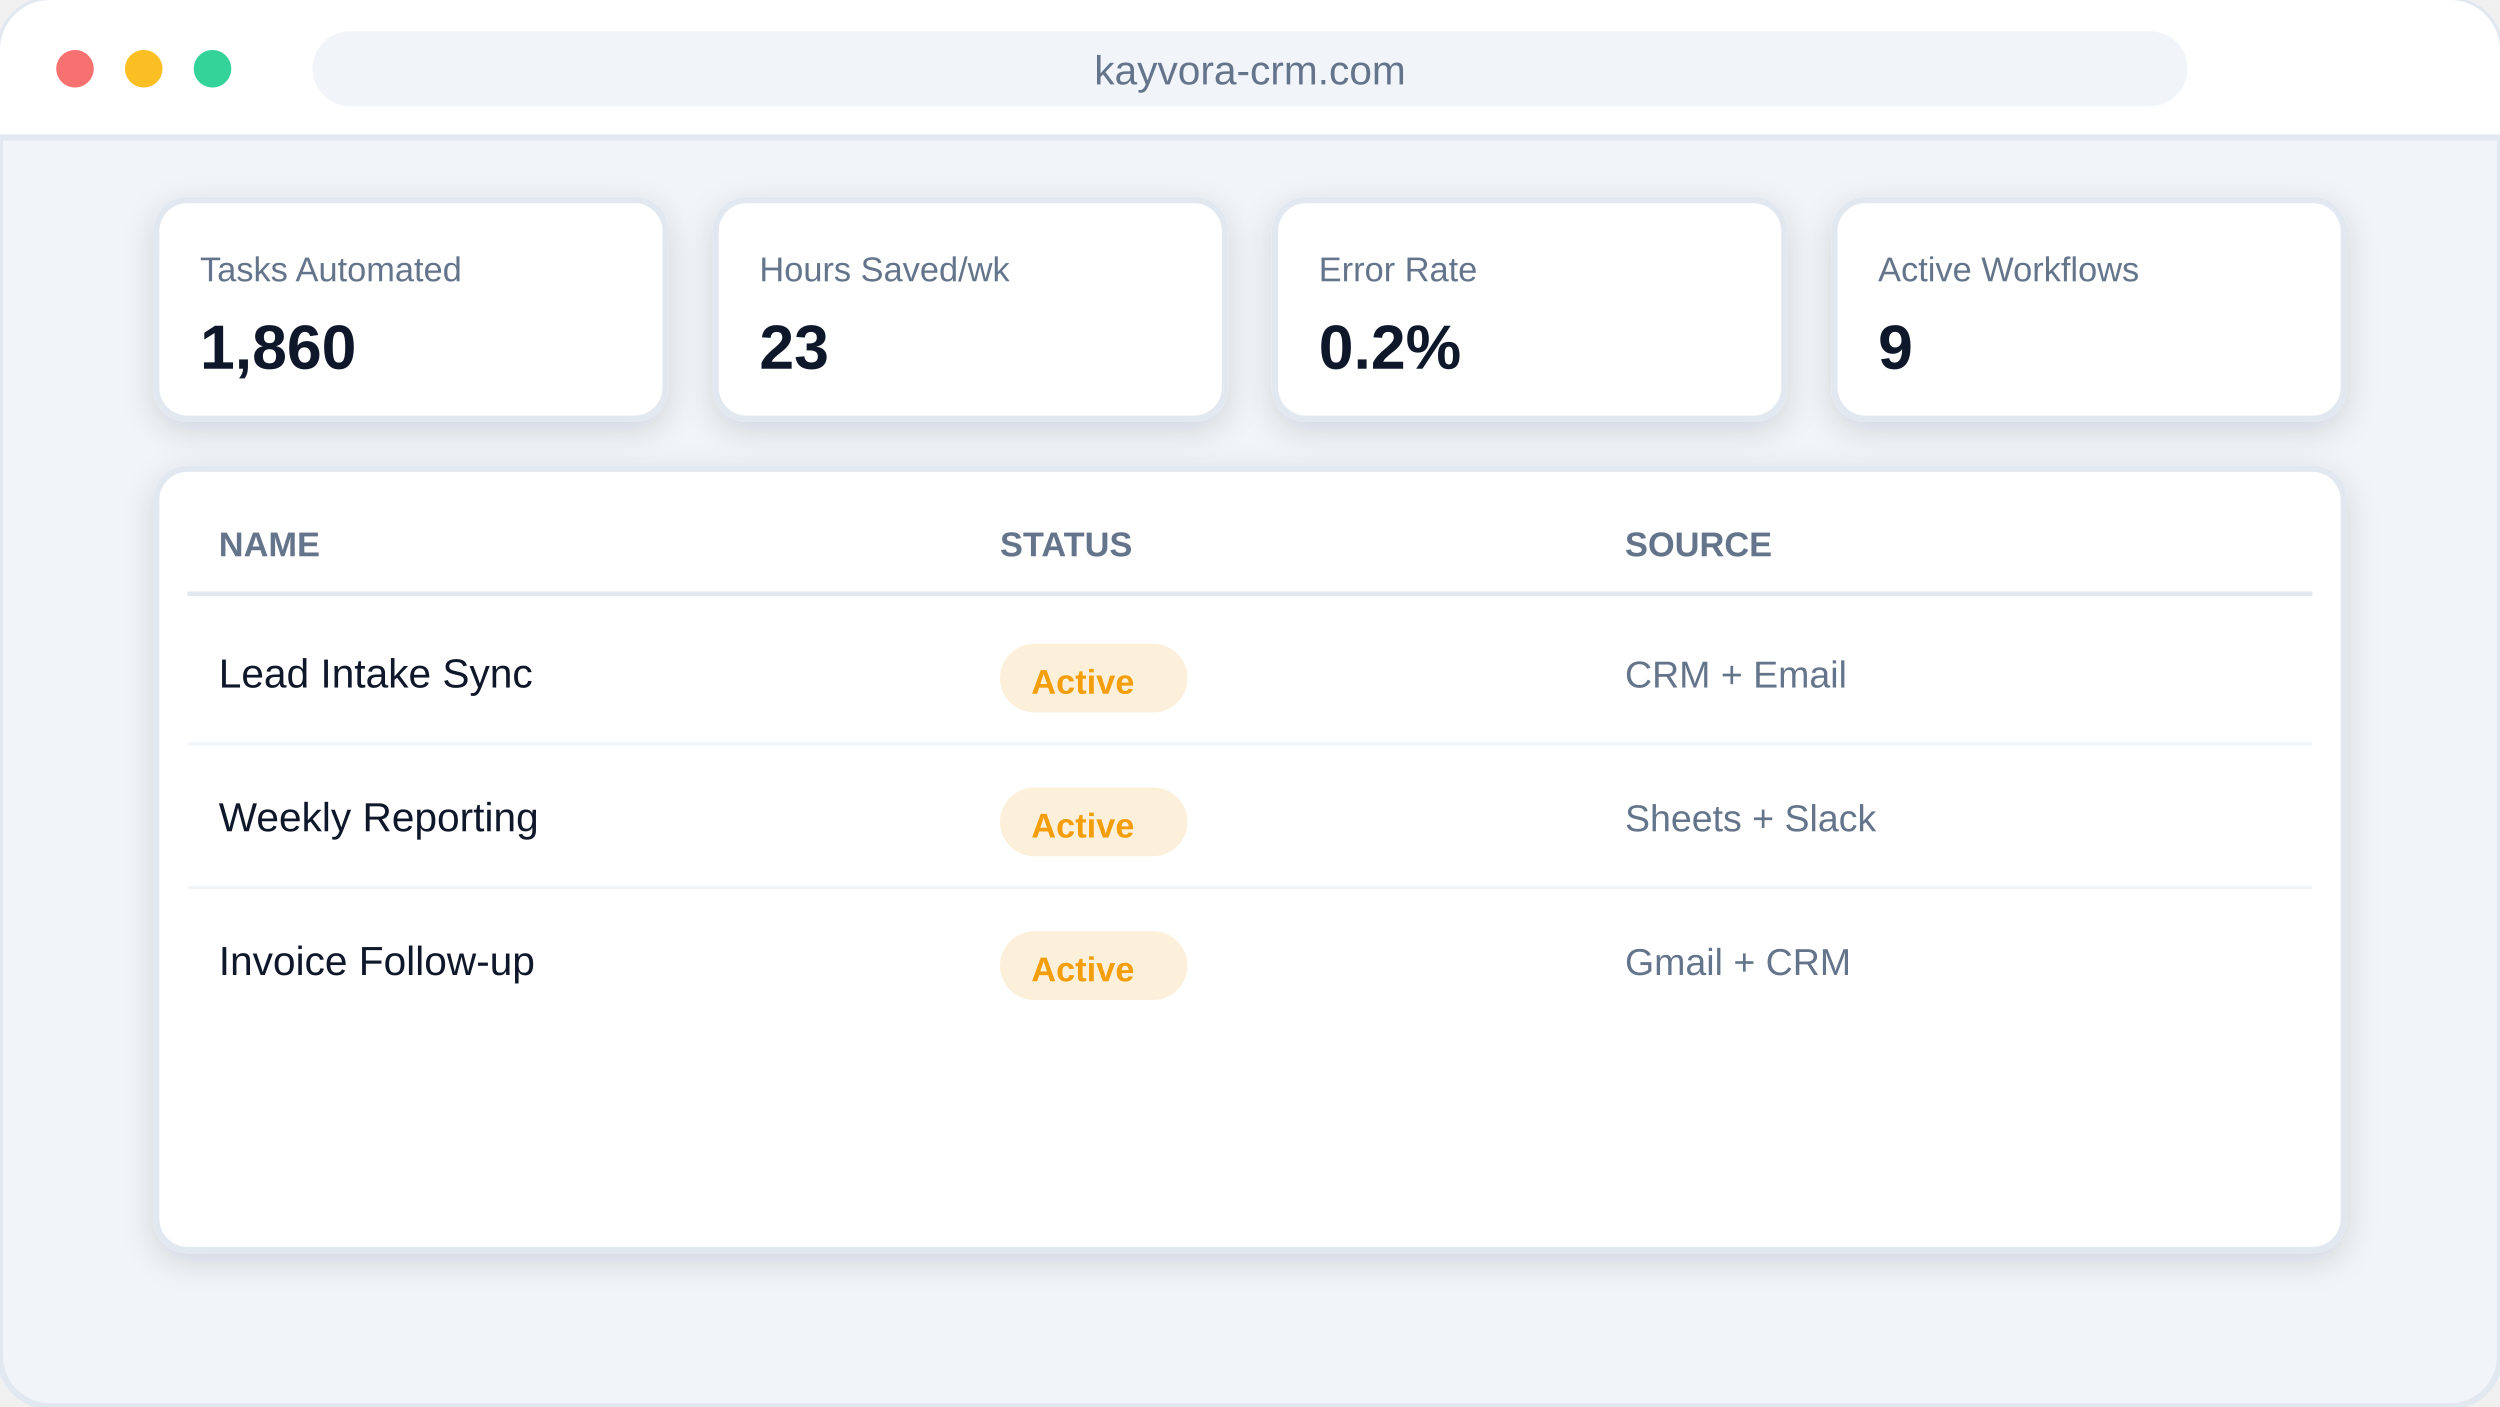
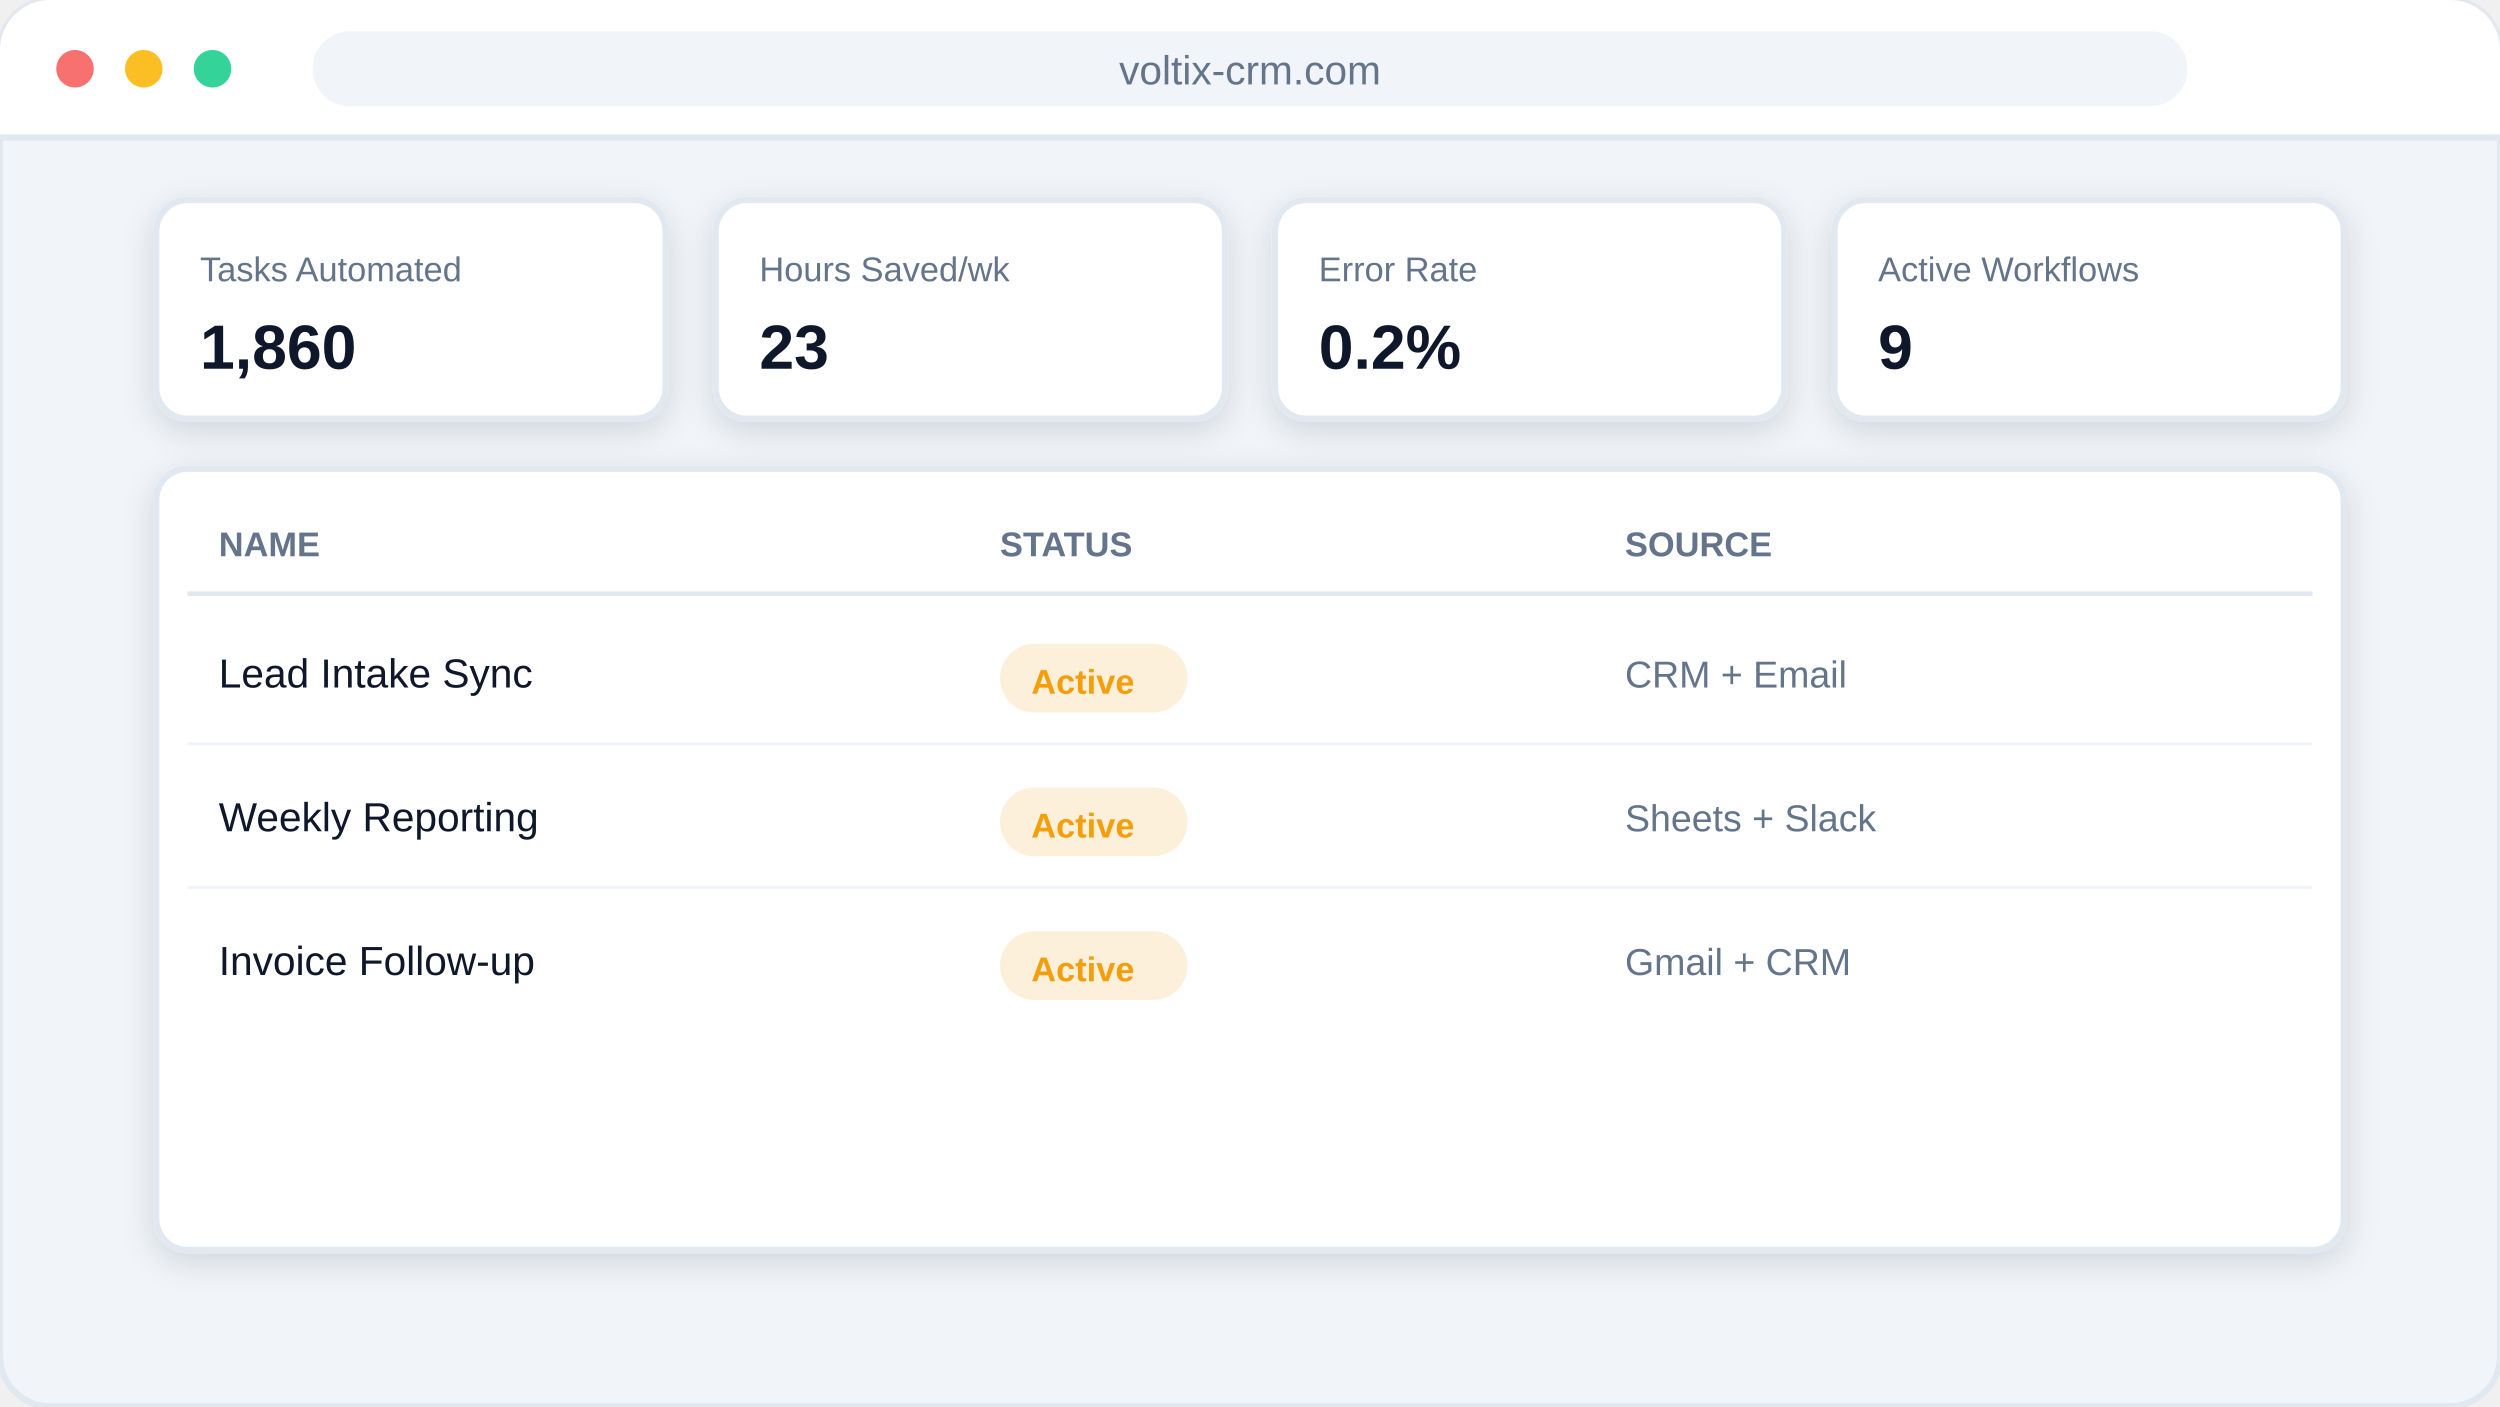
<svg xmlns="http://www.w3.org/2000/svg" viewBox="0 0 800 450">
  <defs>
    <filter id="soft-shadow" x="-40%" y="-40%" width="180%" height="180%">
      <feDropShadow dx="0" dy="6" stdDeviation="10" flood-color="#0F172A" flood-opacity="0.16" />
    </filter>
    <filter id="soft-shadow-sm" x="-60%" y="-60%" width="220%" height="220%">
      <feDropShadow dx="0" dy="3" stdDeviation="5" flood-color="#0F172A" flood-opacity="0.14" />
    </filter>
  </defs>
  <rect width="800" height="450" rx="16" fill="#F1F5F9" />
  <rect width="800" height="450" rx="16" fill="none" stroke="#E2E8F0" stroke-width="2" />
  <path d="M0 16 A16 16 0 0 1 16 0 L784 0 A16 16 0 0 1 800 16 L800 44 L0 44 Z" fill="#FFFFFF" />
  <line x1="0" y1="44" x2="800" y2="44" stroke="#E2E8F0" stroke-width="2" />
  <circle cx="24" cy="22" r="6" fill="#F87171" />
  <circle cx="46" cy="22" r="6" fill="#FBBF24" />
  <circle cx="68" cy="22" r="6" fill="#34D399" />
  <rect x="100" y="10" width="600" height="24" rx="12" fill="#F1F5F9" />
-   <text x="400.0" y="27" font-family="Arial, Helvetica, sans-serif" font-size="13" fill="#64748B" text-anchor="middle">kayvora-crm.com</text>
+   <text x="400.0" y="27" font-family="Arial, Helvetica, sans-serif" font-size="13" fill="#64748B" text-anchor="middle">voltix-crm.com</text>
  <rect x="50.0" y="64" width="163.0" height="70" rx="10" fill="#FFFFFF" stroke="#E2E8F0" stroke-width="2" filter="url(#soft-shadow-sm)" />
  <text x="64.0" y="90" font-family="Arial, Helvetica, sans-serif" font-size="11" fill="#64748B">Tasks Automated</text>
  <text x="64.0" y="118" font-family="Arial, Helvetica, sans-serif" font-size="20" font-weight="800" fill="#0F172A">1,860</text>
  <rect x="229.0" y="64" width="163.0" height="70" rx="10" fill="#FFFFFF" stroke="#E2E8F0" stroke-width="2" filter="url(#soft-shadow-sm)" />
  <text x="243.0" y="90" font-family="Arial, Helvetica, sans-serif" font-size="11" fill="#64748B">Hours Saved/wk</text>
  <text x="243.0" y="118" font-family="Arial, Helvetica, sans-serif" font-size="20" font-weight="800" fill="#0F172A">23</text>
  <rect x="408.0" y="64" width="163.0" height="70" rx="10" fill="#FFFFFF" stroke="#E2E8F0" stroke-width="2" filter="url(#soft-shadow-sm)" />
  <text x="422.0" y="90" font-family="Arial, Helvetica, sans-serif" font-size="11" fill="#64748B">Error Rate</text>
  <text x="422.0" y="118" font-family="Arial, Helvetica, sans-serif" font-size="20" font-weight="800" fill="#0F172A">0.2%</text>
  <rect x="587.0" y="64" width="163.0" height="70" rx="10" fill="#FFFFFF" stroke="#E2E8F0" stroke-width="2" filter="url(#soft-shadow-sm)" />
  <text x="601.0" y="90" font-family="Arial, Helvetica, sans-serif" font-size="11" fill="#64748B">Active Workflows</text>
  <text x="601.0" y="118" font-family="Arial, Helvetica, sans-serif" font-size="20" font-weight="800" fill="#0F172A">9</text>
  <rect x="50" y="150" width="700" height="250" rx="10" fill="#FFFFFF" stroke="#E2E8F0" stroke-width="2" filter="url(#soft-shadow-sm)" />
  <text x="70" y="178" font-family="Arial, Helvetica, sans-serif" font-size="11" font-weight="700" fill="#64748B">NAME</text>
  <text x="320" y="178" font-family="Arial, Helvetica, sans-serif" font-size="11" font-weight="700" fill="#64748B">STATUS</text>
  <text x="520" y="178" font-family="Arial, Helvetica, sans-serif" font-size="11" font-weight="700" fill="#64748B">SOURCE</text>
  <line x1="60" y1="190" x2="740" y2="190" stroke="#E2E8F0" stroke-width="1.5" />
  <text x="70" y="220" font-family="Arial, Helvetica, sans-serif" font-size="13" fill="#0F172A">Lead Intake Sync</text>
  <rect x="320" y="206" width="60" height="22" rx="11" fill="#F59E0B" fill-opacity="0.15" />
  <text x="330" y="222" font-family="Arial, Helvetica, sans-serif" font-size="11" font-weight="700" fill="#F59E0B">Active</text>
  <text x="520" y="220" font-family="Arial, Helvetica, sans-serif" font-size="12" fill="#64748B">CRM + Email</text>
  <line x1="60" y1="238" x2="740" y2="238" stroke="#F1F5F9" stroke-width="1" />
  <text x="70" y="266" font-family="Arial, Helvetica, sans-serif" font-size="13" fill="#0F172A">Weekly Reporting</text>
  <rect x="320" y="252" width="60" height="22" rx="11" fill="#F59E0B" fill-opacity="0.15" />
  <text x="330" y="268" font-family="Arial, Helvetica, sans-serif" font-size="11" font-weight="700" fill="#F59E0B">Active</text>
  <text x="520" y="266" font-family="Arial, Helvetica, sans-serif" font-size="12" fill="#64748B">Sheets + Slack</text>
  <line x1="60" y1="284" x2="740" y2="284" stroke="#F1F5F9" stroke-width="1" />
  <text x="70" y="312" font-family="Arial, Helvetica, sans-serif" font-size="13" fill="#0F172A">Invoice Follow-up</text>
  <rect x="320" y="298" width="60" height="22" rx="11" fill="#F59E0B" fill-opacity="0.15" />
  <text x="330" y="314" font-family="Arial, Helvetica, sans-serif" font-size="11" font-weight="700" fill="#F59E0B">Active</text>
  <text x="520" y="312" font-family="Arial, Helvetica, sans-serif" font-size="12" fill="#64748B">Gmail + CRM</text>
</svg>
